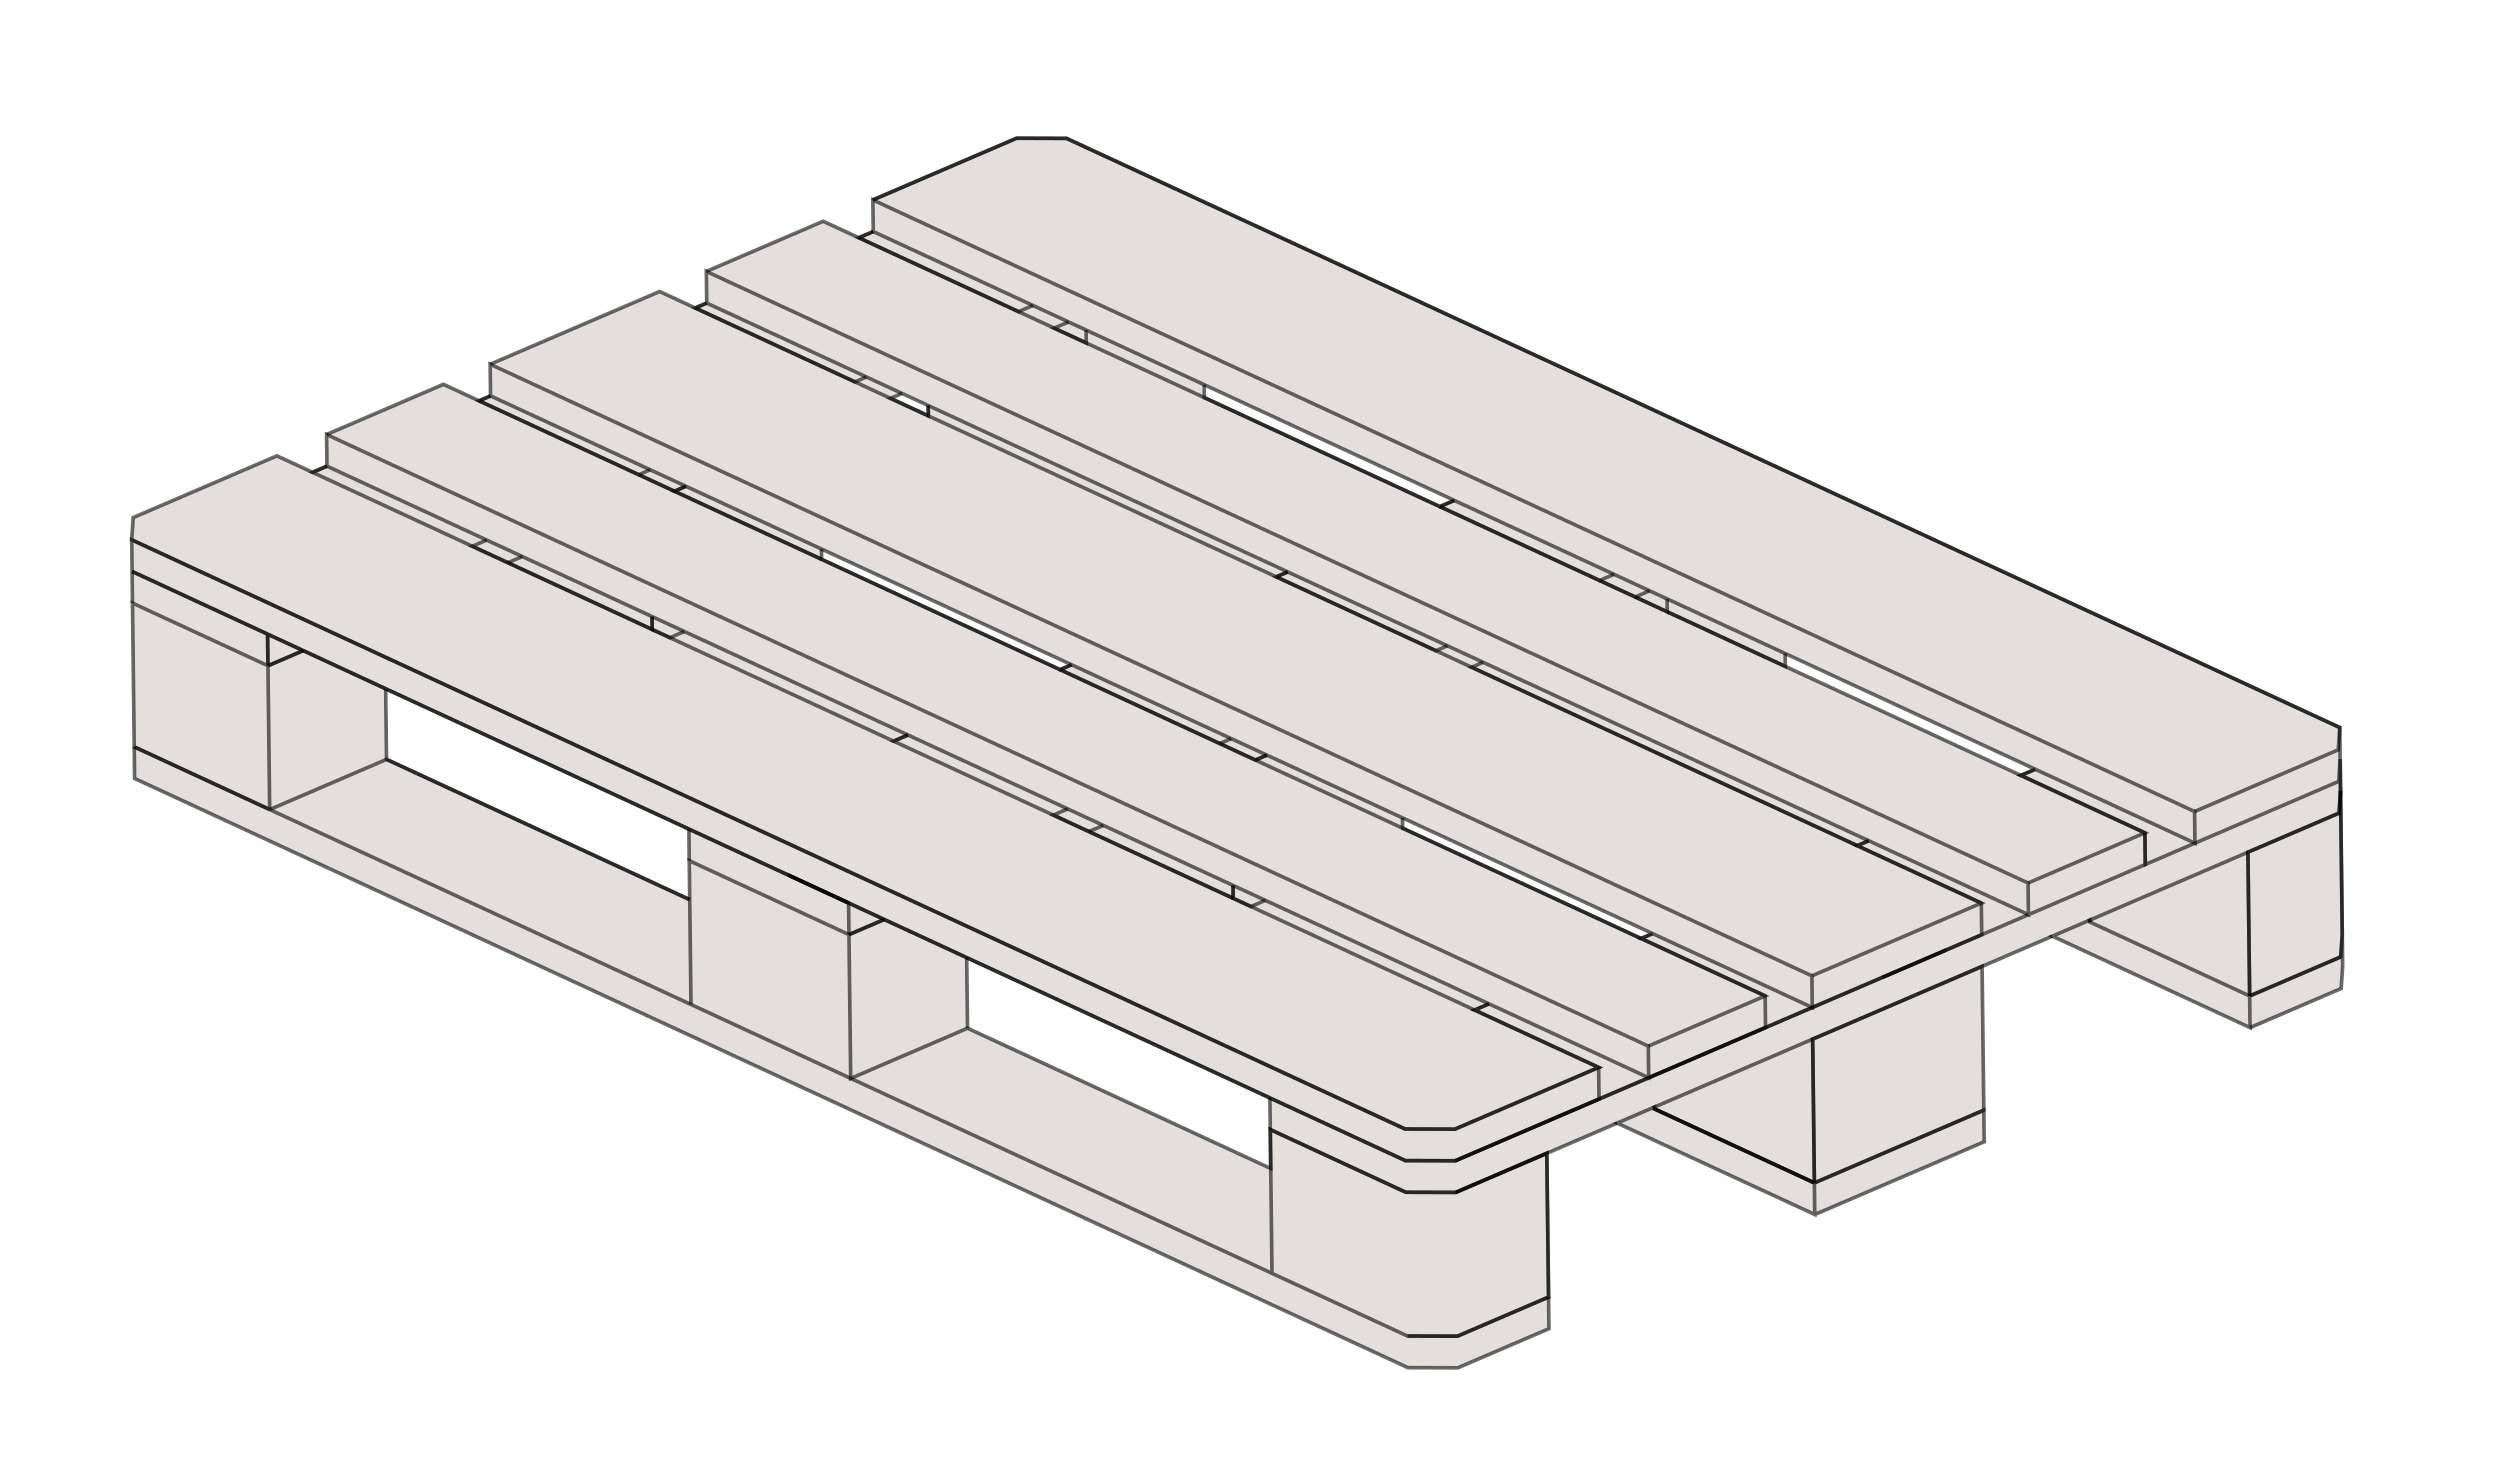
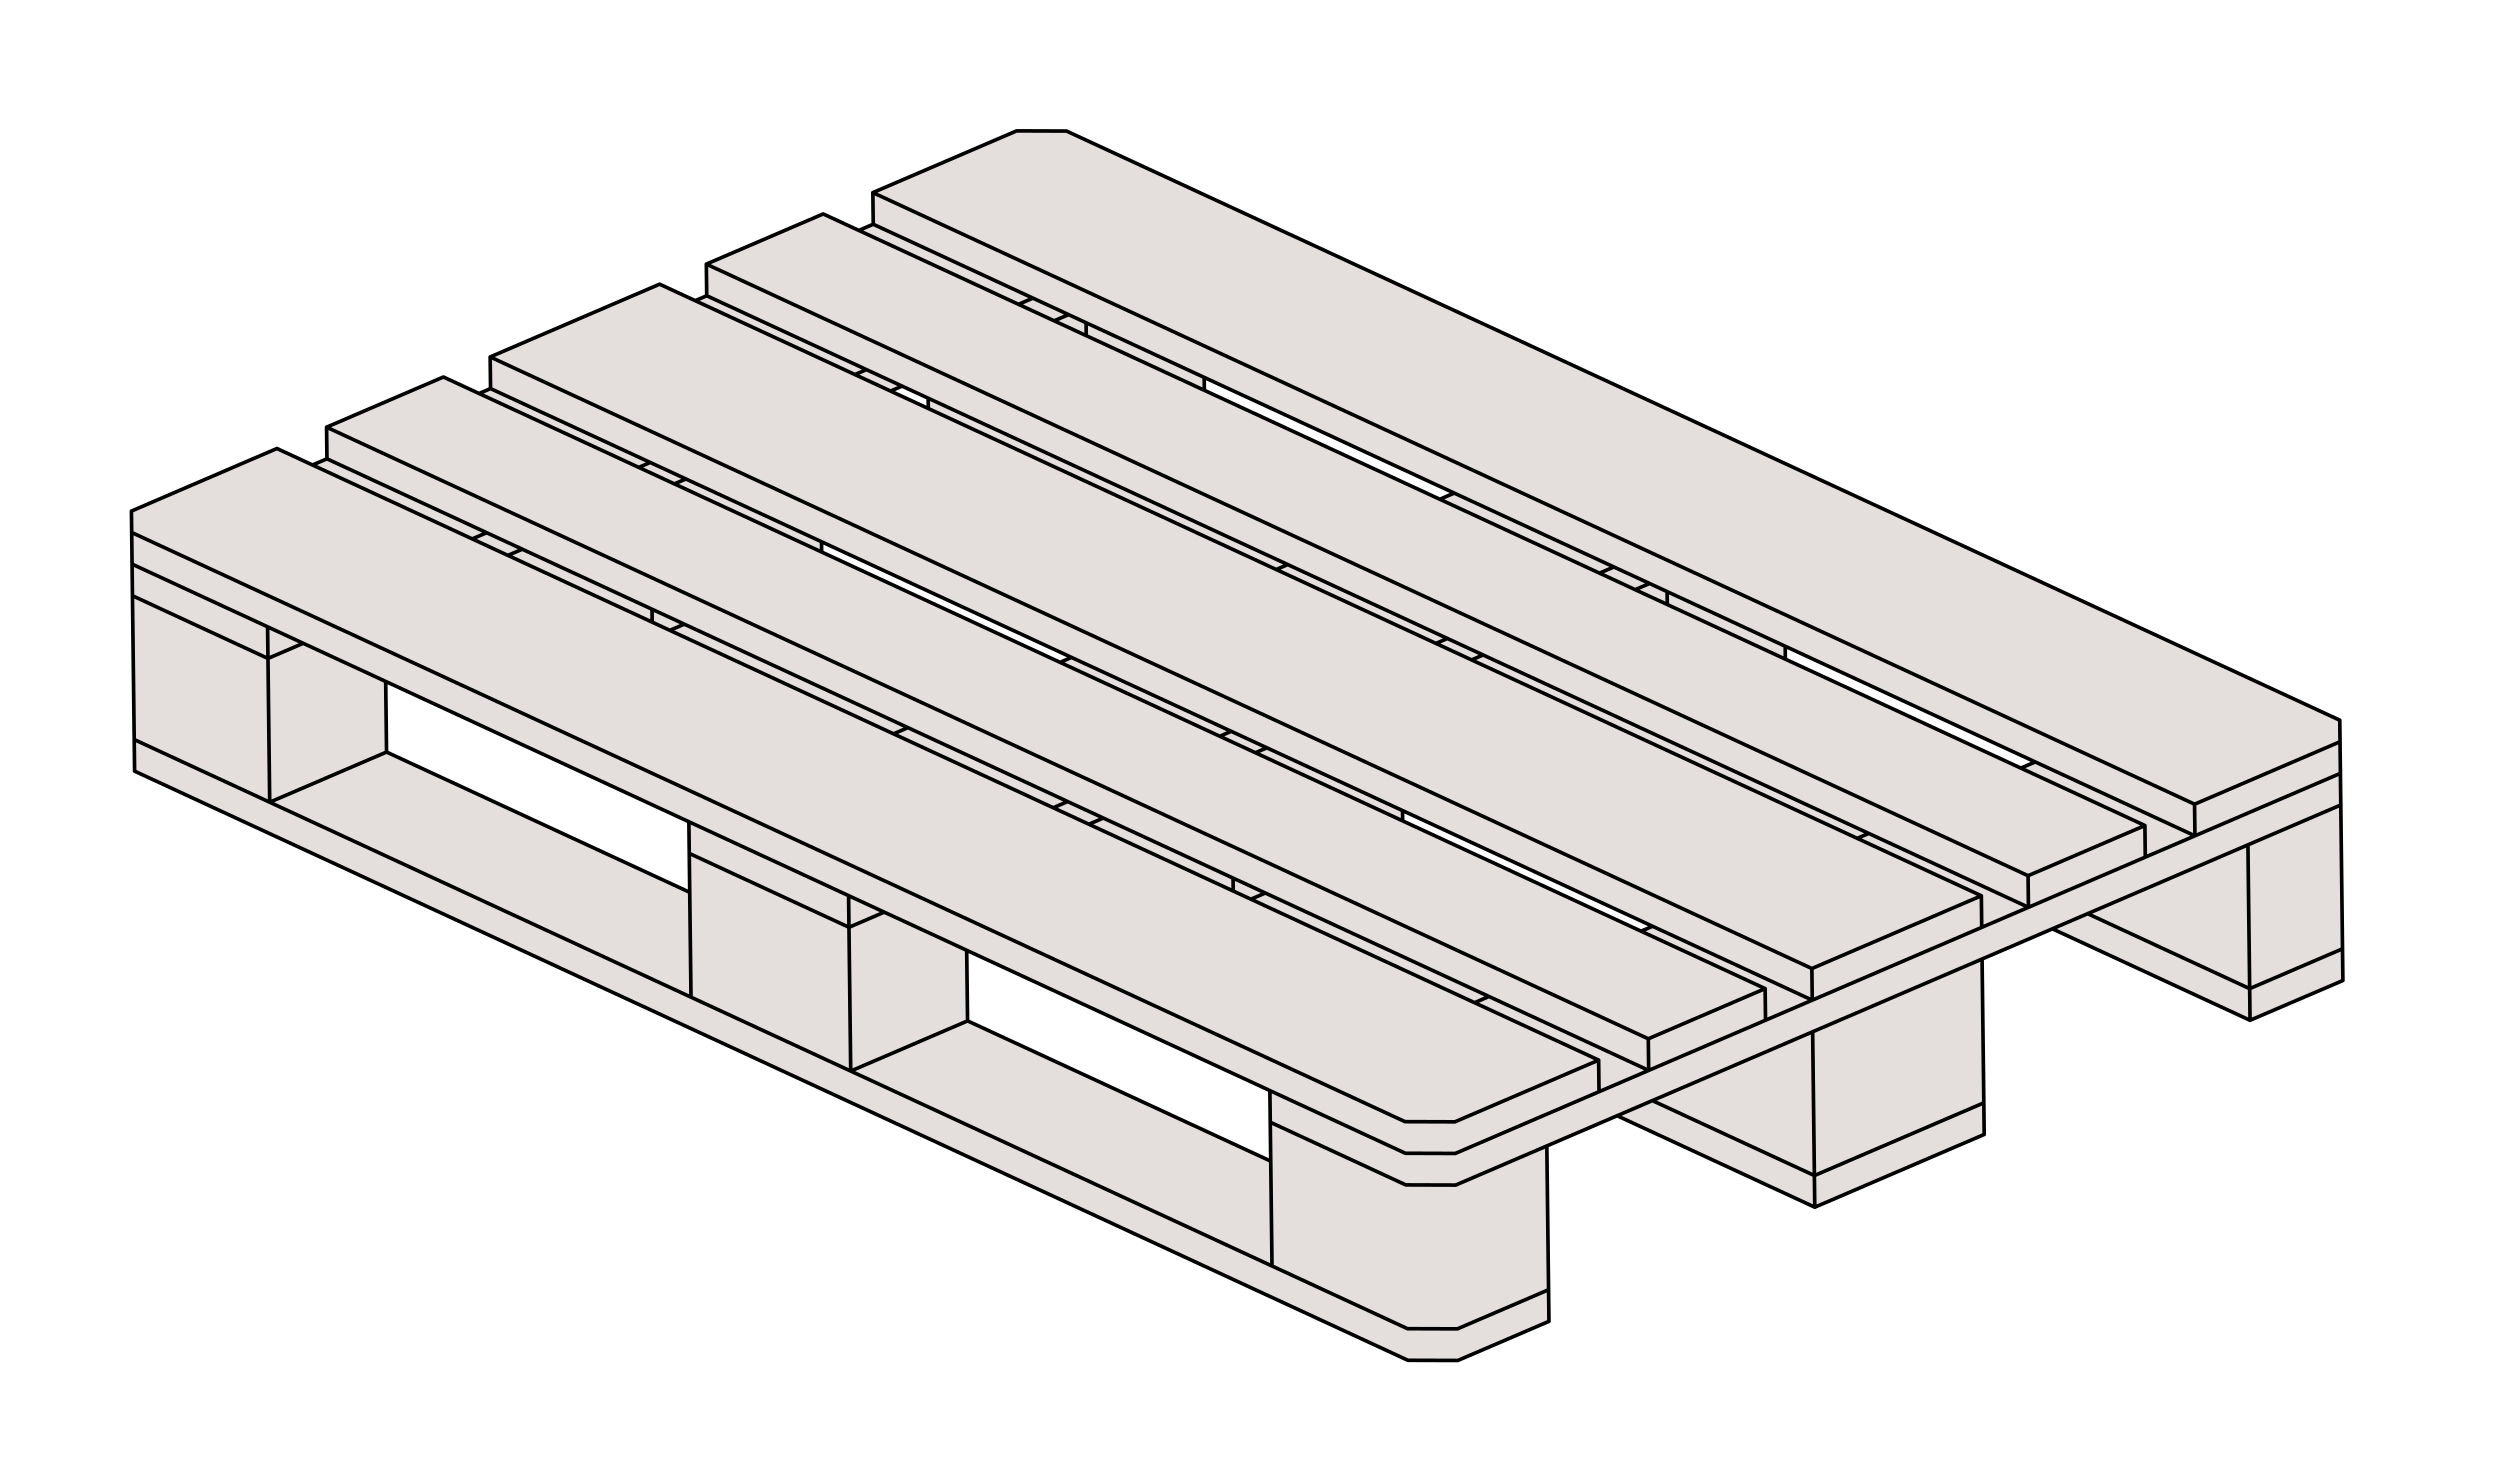
- <svg xmlns="http://www.w3.org/2000/svg" height="603" version="1.1" width="1024">
-   <g id="RenderLayer_LineSet">
-     <g id="fills">
-       <path d=" M 289.469, 124.135 289.469, 124.135 284.766, 126.154 270.168, 119.400 200.768, 149.202 200.925, 162.158 196.222, 164.178 181.624, 157.423 133.762, 177.976 133.919, 190.933 128.019, 193.466 113.421, 186.711 54.551, 211.992 53.947, 221.106 54.103, 234.063 54.260, 247.019 54.971, 305.912 55.128, 318.869 576.660, 560.191 597.115, 560.262 634.446, 544.231 634.290, 531.274 633.578, 472.381 633.578, 472.381 662.379, 460.014 743.332, 497.472 812.731, 467.670 812.574, 454.713 811.863, 395.820 811.863, 395.820 840.663, 383.453 921.616, 420.911 958.948, 404.880 959.552, 395.765 959.396, 382.809 958.684, 323.916 958.528, 310.959 958.371, 298.003 436.839, 56.680 416.385, 56.609 357.515, 81.890 357.672, 94.846 357.672, 94.846 351.772, 97.380 337.174, 90.625 289.312, 111.178 289.469, 124.135  z M 396.307, 421.155 396.307, 421.155 395.958, 392.245 520.143, 449.708 520.300, 462.665 520.493, 478.618 396.307, 421.155  z  M 158.325, 311.036 157.975, 282.126 282.161, 339.589 282.317, 352.546 282.510, 368.499 158.325, 311.036 158.325, 311.036  z  M 336.544, 229.108 336.493, 224.888 438.907, 272.277 434.204, 274.297 336.544, 229.108  z  M 380.182, 166.109 380.233, 170.329 364.781, 163.179 369.484, 161.159 380.182, 166.109  z  M 493.304, 162.869 493.240, 157.576 595.654, 204.965 589.754, 207.499 493.304, 162.869  z  M 574.527, 339.227 574.476, 335.007 676.890, 382.396 672.187, 384.416 574.527, 339.227  z  M 731.287, 272.988 731.223, 267.696 833.637, 315.085 827.737, 317.618 731.287, 272.988  z" fill="rgb(228, 223, 221)" fill-opacity="1.0" fill_rule="evenodd" stroke="none" />
-     </g>
-     <g id="strokes">
-       <path d=" M 357.672, 94.846 351.772, 97.380 337.174, 90.625 289.312, 111.178 " fill="none" stroke="rgb(0, 0, 0)" stroke-linecap="butt" stroke-linejoin="mitter" stroke-opacity="0.584" stroke-width="1.5" />
-       <path d=" M 351.772, 97.380 366.370, 104.135 379.507, 110.213 417.189, 127.649 423.088, 125.116 " fill="none" stroke="rgb(0, 0, 0)" stroke-linecap="butt" stroke-linejoin="mitter" stroke-opacity="0.584" stroke-width="1.5" />
-       <path d=" M 357.672, 94.846 351.772, 97.380 366.370, 104.135 379.507, 110.213 417.189, 127.649 431.787, 134.404 444.924, 140.483 444.860, 135.190 " fill="none" stroke="rgb(0, 0, 0)" stroke-linecap="butt" stroke-linejoin="mitter" stroke-opacity="0.584" stroke-width="1.5" />
-       <path d=" M 289.469, 124.135 284.766, 126.154 270.168, 119.400 200.768, 149.202 " fill="none" stroke="rgb(0, 0, 0)" stroke-linecap="butt" stroke-linejoin="mitter" stroke-opacity="0.584" stroke-width="1.5" />
-       <path d=" M 289.469, 124.135 284.766, 126.154 299.364, 132.909 350.183, 156.424 354.886, 154.404 " fill="none" stroke="rgb(0, 0, 0)" stroke-linecap="butt" stroke-linejoin="mitter" stroke-opacity="0.584" stroke-width="1.5" />
-       <path d=" M 380.233, 170.329 364.781, 163.179 350.183, 156.424 299.364, 132.909 284.766, 126.154 " fill="none" stroke="rgb(0, 0, 0)" stroke-linecap="butt" stroke-linejoin="mitter" stroke-opacity="0.584" stroke-width="1.5" />
-       <path d=" M 595.654, 204.965 589.754, 207.499 498.999, 165.505 493.304, 162.869 444.924, 140.483 431.787, 134.404 437.687, 131.871 " fill="none" stroke="rgb(0, 0, 0)" stroke-linecap="butt" stroke-linejoin="mitter" stroke-opacity="0.584" stroke-width="1.5" />
-       <path d=" M 380.182, 166.109 380.233, 170.329 364.781, 163.179 369.484, 161.159 " fill="none" stroke="rgb(0, 0, 0)" stroke-linecap="butt" stroke-linejoin="mitter" stroke-opacity="0.584" stroke-width="1.5" />
-       <path d=" M 200.925, 162.158 196.222, 164.178 181.624, 157.423 133.762, 177.976 " fill="none" stroke="rgb(0, 0, 0)" stroke-linecap="butt" stroke-linejoin="mitter" stroke-opacity="0.584" stroke-width="1.5" />
-       <path d=" M 196.222, 164.178 210.820, 170.933 210.820, 170.933 261.639, 194.448 266.342, 192.428 " fill="none" stroke="rgb(0, 0, 0)" stroke-linecap="butt" stroke-linejoin="mitter" stroke-opacity="0.584" stroke-width="1.5" />
-       <path d=" M 200.925, 162.158 196.222, 164.178 210.820, 170.933 210.820, 170.933 261.639, 194.448 271.127, 198.838 276.237, 201.202 280.940, 199.183 " fill="none" stroke="rgb(0, 0, 0)" stroke-linecap="butt" stroke-linejoin="mitter" stroke-opacity="0.584" stroke-width="1.5" />
-       <path d=" M 595.654, 204.965 589.754, 207.499 498.999, 165.505 493.304, 162.869 493.240, 157.576 " fill="none" stroke="rgb(0, 0, 0)" stroke-linecap="butt" stroke-linejoin="mitter" stroke-opacity="0.584" stroke-width="1.5" />
-       <path d=" M 380.182, 166.109 380.233, 170.329 380.317, 170.368 471.072, 212.362 522.748, 236.273 527.451, 234.254 " fill="none" stroke="rgb(0, 0, 0)" stroke-linecap="butt" stroke-linejoin="mitter" stroke-opacity="0.584" stroke-width="1.5" />
-       <path d=" M 336.544, 229.108 276.237, 201.202 276.237, 201.202 271.127, 198.838 261.639, 194.448 " fill="none" stroke="rgb(0, 0, 0)" stroke-linecap="butt" stroke-linejoin="mitter" stroke-opacity="0.584" stroke-width="1.5" />
-       <path d=" M 898.897, 332.398 953.855, 308.797 957.767, 307.117 958.371, 298.003 867.616, 256.009 776.861, 214.015 686.106, 172.021 595.351, 130.026 504.596, 88.032 436.839, 56.680 416.385, 56.609 357.515, 81.890 " fill="none" stroke="rgb(0, 0, 0)" stroke-linecap="butt" stroke-linejoin="mitter" stroke-opacity="0.584" stroke-width="1.5" />
-       <path d=" M 959.396, 382.809 958.684, 323.916 958.528, 310.959 958.371, 298.003 867.616, 256.009 776.861, 214.015 686.106, 172.021 595.351, 130.026 504.596, 88.032 436.839, 56.680 416.385, 56.609 357.515, 81.890 " fill="none" stroke="rgb(0, 0, 0)" stroke-linecap="butt" stroke-linejoin="mitter" stroke-opacity="0.584" stroke-width="1.5" />
-       <path d=" M 589.754, 207.499 604.353, 214.254 617.489, 220.332 655.171, 237.769 661.071, 235.235 " fill="none" stroke="rgb(0, 0, 0)" stroke-linecap="butt" stroke-linejoin="mitter" stroke-opacity="0.584" stroke-width="1.5" />
-       <path d=" M 267.068, 252.544 267.132, 257.837 223.570, 237.680 208.972, 230.925 208.034, 230.491 201.715, 227.567 193.436, 223.736 142.617, 200.221 128.019, 193.466 133.919, 190.933 " fill="none" stroke="rgb(0, 0, 0)" stroke-linecap="butt" stroke-linejoin="mitter" stroke-opacity="0.584" stroke-width="1.5" />
-       <path d=" M 830.851, 374.643 830.694, 361.686 779.876, 338.171 688.263, 295.780 621.908, 265.077 618.008, 263.272 541.893, 228.052 450.280, 185.661 383.925, 154.957 380.025, 153.153 303.910, 117.933 289.312, 111.178 289.469, 124.135 289.469, 124.135 304.067, 130.889 354.886, 154.404 369.484, 161.159 380.182, 166.109 385.020, 168.348 475.775, 210.342 527.451, 234.254 542.049, 241.009 592.868, 264.523 607.466, 271.278 698.222, 313.272 765.434, 344.373 780.032, 351.128 830.851, 374.643 830.851, 374.643 830.694, 361.686 779.876, 338.171 688.263, 295.780 621.908, 265.077 618.008, 263.272 541.893, 228.052 450.280, 185.661 383.925, 154.957 380.025, 153.153 303.910, 117.933 289.312, 111.178 289.469, 124.135 289.469, 124.135 304.067, 130.889 354.886, 154.404 369.484, 161.159 380.182, 166.109 385.020, 168.348 475.775, 210.342 527.451, 234.254 542.049, 241.009 592.868, 264.523 607.466, 271.278 698.222, 313.272 765.434, 344.373 780.032, 351.128 830.851, 374.643 830.851, 374.643 840.507, 370.496 855.876, 363.896 873.927, 356.145 878.713, 354.089 878.713, 354.089 878.608, 345.427 878.556, 341.133 855.472, 330.451 842.335, 324.373 827.737, 317.618 833.637, 315.085 742.882, 273.090 731.223, 267.696 682.842, 245.309 675.669, 241.990 665.806, 237.426 661.071, 235.235 617.425, 215.039 610.252, 211.720 595.654, 204.965 504.899, 162.971 493.240, 157.576 444.860, 135.190 437.687, 131.871 423.088, 125.116 379.443, 104.920 372.270, 101.601 357.672, 94.846 357.672, 94.846 357.515, 81.890 372.113, 88.645 386.711, 95.399 452.128, 125.669 493.083, 144.620 583.838, 186.614 610.096, 198.764 624.694, 205.519 690.111, 235.788 731.066, 254.739 821.821, 296.733 848.078, 308.883 862.676, 315.638 898.897, 332.398 899.054, 345.354 899.054, 345.354 855.408, 325.158 848.235, 321.839 833.637, 315.085 742.882, 273.090 731.223, 267.696 682.842, 245.309 675.669, 241.990 665.806, 237.426 661.071, 235.235 617.425, 215.039 610.252, 211.720 595.654, 204.965 504.899, 162.971 493.240, 157.576 444.860, 135.190 437.687, 131.871 423.088, 125.116 379.443, 104.920 372.270, 101.601 357.672, 94.846 357.672, 94.846 357.515, 81.890 372.113, 88.645 386.711, 95.399 452.128, 125.669 493.083, 144.620 583.838, 186.614 610.096, 198.764 624.694, 205.519 690.111, 235.788 731.066, 254.739 821.821, 296.733 848.078, 308.883 862.676, 315.638 898.897, 332.398 899.054, 345.354 899.054, 345.354 855.408, 325.158 848.235, 321.839 833.637, 315.085 " fill="none" stroke="rgb(0, 0, 0)" stroke-linecap="butt" stroke-linejoin="mitter" stroke-opacity="0.584" stroke-width="1.5" />
-       <path d=" M 208.034, 230.491 213.934, 227.957 " fill="none" stroke="rgb(0, 0, 0)" stroke-linecap="butt" stroke-linejoin="mitter" stroke-opacity="0.584" stroke-width="1.5" />
-       <path d=" M 267.132, 257.837 223.570, 237.680 208.972, 230.925 208.034, 230.491 201.715, 227.567 193.436, 223.736 199.336, 221.202 " fill="none" stroke="rgb(0, 0, 0)" stroke-linecap="butt" stroke-linejoin="mitter" stroke-opacity="0.584" stroke-width="1.5" />
-       <path d=" M 589.754, 207.499 604.353, 214.254 617.489, 220.332 655.171, 237.769 665.870, 242.719 669.770, 244.523 682.906, 250.602 682.842, 245.309 " fill="none" stroke="rgb(0, 0, 0)" stroke-linecap="butt" stroke-linejoin="mitter" stroke-opacity="0.584" stroke-width="1.5" />
-       <path d=" M 438.907, 272.277 434.204, 274.297 343.449, 232.303 336.544, 229.108 276.237, 201.202 280.940, 199.183 " fill="none" stroke="rgb(0, 0, 0)" stroke-linecap="butt" stroke-linejoin="mitter" stroke-opacity="0.584" stroke-width="1.5" />
-       <path d=" M 54.103, 234.063 54.260, 247.019 " fill="none" stroke="rgb(0, 0, 0)" stroke-linecap="butt" stroke-linejoin="mitter" stroke-opacity="0.584" stroke-width="1.5" />
-       <path d=" M 655.171, 237.769 665.870, 242.719 669.770, 244.523 675.669, 241.990 " fill="none" stroke="rgb(0, 0, 0)" stroke-linecap="butt" stroke-linejoin="mitter" stroke-opacity="0.584" stroke-width="1.5" />
-       <path d=" M 527.451, 234.254 522.748, 236.273 537.346, 243.028 588.165, 266.543 592.868, 264.523 " fill="none" stroke="rgb(0, 0, 0)" stroke-linecap="butt" stroke-linejoin="mitter" stroke-opacity="0.584" stroke-width="1.5" />
-       <path d=" M 438.907, 272.277 434.204, 274.297 343.449, 232.303 336.544, 229.108 336.493, 224.888 " fill="none" stroke="rgb(0, 0, 0)" stroke-linecap="butt" stroke-linejoin="mitter" stroke-opacity="0.584" stroke-width="1.5" />
-       <path d=" M 267.068, 252.544 267.132, 257.837 274.389, 261.194 280.289, 258.661 " fill="none" stroke="rgb(0, 0, 0)" stroke-linecap="butt" stroke-linejoin="mitter" stroke-opacity="0.584" stroke-width="1.5" />
-       <path d=" M 669.770, 244.523 682.906, 250.602 731.287, 272.988 731.223, 267.696 " fill="none" stroke="rgb(0, 0, 0)" stroke-linecap="butt" stroke-linejoin="mitter" stroke-opacity="0.584" stroke-width="1.5" />
-       <path d=" M 109.595, 259.740 109.595, 259.740 " fill="none" stroke="rgb(0, 0, 0)" stroke-linecap="butt" stroke-linejoin="mitter" stroke-opacity="0.584" stroke-width="1.5" />
-       <path d=" M 109.752, 272.696 124.193, 266.495 " fill="none" stroke="rgb(0, 0, 0)" stroke-linecap="butt" stroke-linejoin="mitter" stroke-opacity="0.584" stroke-width="1.5" />
-       <path d=" M 124.193, 266.495 109.752, 272.696 " fill="none" stroke="rgb(0, 0, 0)" stroke-linecap="butt" stroke-linejoin="mitter" stroke-opacity="0.584" stroke-width="1.5" />
-       <path d=" M 760.731, 346.393 669.976, 304.398 602.763, 273.298 588.165, 266.543 537.346, 243.028 522.748, 236.273 " fill="none" stroke="rgb(0, 0, 0)" stroke-linecap="butt" stroke-linejoin="mitter" stroke-opacity="0.584" stroke-width="1.5" />
-       <path d=" M 827.737, 317.618 736.982, 275.624 731.287, 272.988 682.906, 250.602 " fill="none" stroke="rgb(0, 0, 0)" stroke-linecap="butt" stroke-linejoin="mitter" stroke-opacity="0.584" stroke-width="1.5" />
-       <path d=" M 371.901, 301.052 366.001, 303.585 274.389, 261.194 267.132, 257.837 " fill="none" stroke="rgb(0, 0, 0)" stroke-linecap="butt" stroke-linejoin="mitter" stroke-opacity="0.584" stroke-width="1.5" />
-       <path d=" M 675.301, 441.441 675.144, 428.484 624.325, 404.969 532.713, 362.578 466.358, 331.875 439.477, 319.436 386.343, 294.850 294.730, 252.459 228.375, 221.756 201.494, 209.317 148.360, 184.731 133.762, 177.976 133.919, 190.933 133.919, 190.933 148.517, 197.688 199.336, 221.202 201.651, 222.274 213.934, 227.957 214.872, 228.391 229.470, 235.146 267.068, 252.544 280.289, 258.661 371.901, 301.052 386.499, 307.807 437.318, 331.322 439.634, 332.393 451.916, 338.076 452.854, 338.510 505.051, 362.663 518.271, 368.780 609.884, 411.171 624.482, 417.926 675.301, 441.441 675.144, 428.484 624.325, 404.969 532.713, 362.578 466.358, 331.875 439.477, 319.436 386.343, 294.850 294.730, 252.459 228.375, 221.756 201.494, 209.317 148.360, 184.731 133.762, 177.976 133.919, 190.933 133.919, 190.933 148.517, 197.688 199.336, 221.202 201.651, 222.274 213.934, 227.957 214.872, 228.391 229.470, 235.146 267.068, 252.544 280.289, 258.661 371.901, 301.052 386.499, 307.807 437.318, 331.322 439.634, 332.393 451.916, 338.076 452.854, 338.510 505.051, 362.663 518.271, 368.780 609.884, 411.171 624.482, 417.926 675.301, 441.441 677.591, 440.457 717.180, 423.457 723.162, 420.887 723.111, 416.668 723.071, 413.298 723.006, 407.931 686.785, 391.171 686.785, 391.171 672.187, 384.416 676.890, 382.396 586.135, 340.402 574.476, 335.007 518.922, 309.302 518.922, 309.302 509.059, 304.738 504.324, 302.547 453.505, 279.032 453.505, 279.032 438.907, 272.277 348.152, 230.283 336.493, 224.888 280.940, 199.183 280.940, 199.183 271.076, 194.619 266.342, 192.428 215.523, 168.913 215.523, 168.913 200.925, 162.158 200.925, 162.158 200.768, 149.202 215.366, 155.957 229.964, 162.711 295.381, 192.981 336.337, 211.932 427.092, 253.926 453.349, 266.076 467.947, 272.830 533.364, 303.100 574.319, 322.051 665.074, 364.045 691.332, 376.195 705.930, 382.950 742.150, 399.710 742.307, 412.666 691.488, 389.151 691.488, 389.151 676.890, 382.396 586.135, 340.402 574.476, 335.007 518.922, 309.302 518.922, 309.302 509.059, 304.738 504.324, 302.547 453.505, 279.032 453.505, 279.032 438.907, 272.277 348.152, 230.283 336.493, 224.888 280.940, 199.183 280.940, 199.183 271.076, 194.619 266.342, 192.428 215.523, 168.913 215.523, 168.913 200.925, 162.158 200.925, 162.158 200.768, 149.202 215.366, 155.957 229.964, 162.711 295.381, 192.981 336.337, 211.932 427.092, 253.926 453.349, 266.076 467.947, 272.830 533.364, 303.100 574.319, 322.051 665.074, 364.045 691.332, 376.195 705.930, 382.950 742.150, 399.710 742.307, 412.666 691.488, 389.151 691.488, 389.151 676.890, 382.396 " fill="none" stroke="rgb(0, 0, 0)" stroke-linecap="butt" stroke-linejoin="mitter" stroke-opacity="0.584" stroke-width="1.5" />
-       <path d=" M 760.731, 346.393 669.976, 304.398 602.763, 273.298 607.466, 271.278 " fill="none" stroke="rgb(0, 0, 0)" stroke-linecap="butt" stroke-linejoin="mitter" stroke-opacity="0.584" stroke-width="1.5" />
-       <path d=" M 434.204, 274.297 448.802, 281.052 448.802, 281.052 499.621, 304.567 509.110, 308.957 514.219, 311.321 514.219, 311.321 518.922, 309.302 " fill="none" stroke="rgb(0, 0, 0)" stroke-linecap="butt" stroke-linejoin="mitter" stroke-opacity="0.584" stroke-width="1.5" />
-       <path d=" M 499.621, 304.567 504.324, 302.547 " fill="none" stroke="rgb(0, 0, 0)" stroke-linecap="butt" stroke-linejoin="mitter" stroke-opacity="0.584" stroke-width="1.5" />
-       <path d=" M 514.219, 311.321 518.922, 309.302 " fill="none" stroke="rgb(0, 0, 0)" stroke-linecap="butt" stroke-linejoin="mitter" stroke-opacity="0.584" stroke-width="1.5" />
-       <path d=" M 672.187, 384.416 581.432, 342.422 574.527, 339.227 514.219, 311.321 514.219, 311.321 509.110, 308.957 499.621, 304.567 448.802, 281.052 448.802, 281.052 434.204, 274.297 " fill="none" stroke="rgb(0, 0, 0)" stroke-linecap="butt" stroke-linejoin="mitter" stroke-opacity="0.584" stroke-width="1.5" />
-       <path d=" M 54.971, 305.912 59.644, 308.074 110.463, 331.589 110.463, 331.589 " fill="none" stroke="rgb(0, 0, 0)" stroke-linecap="butt" stroke-linejoin="mitter" stroke-opacity="0.584" stroke-width="1.5" />
-       <path d=" M 282.510, 368.499 191.755, 326.505 158.325, 311.036 157.975, 282.126 " fill="none" stroke="rgb(0, 0, 0)" stroke-linecap="butt" stroke-linejoin="mitter" stroke-opacity="0.584" stroke-width="1.5" />
-       <path d=" M 110.463, 331.589 143.883, 317.238 158.325, 311.036 158.325, 311.036 249.080, 353.030 282.510, 368.499 " fill="none" stroke="rgb(0, 0, 0)" stroke-linecap="butt" stroke-linejoin="mitter" stroke-opacity="0.584" stroke-width="1.5" />
-       <path d=" M 505.115, 367.956 446.954, 341.044 446.017, 340.610 439.698, 337.686 431.418, 333.855 380.600, 310.340 366.001, 303.585 371.901, 301.052 " fill="none" stroke="rgb(0, 0, 0)" stroke-linecap="butt" stroke-linejoin="mitter" stroke-opacity="0.584" stroke-width="1.5" />
-       <path d=" M 830.694, 361.686 855.719, 350.940 873.770, 343.188 878.556, 341.133 855.472, 330.451 842.335, 324.373 827.737, 317.618 833.637, 315.085 " fill="none" stroke="rgb(0, 0, 0)" stroke-linecap="butt" stroke-linejoin="mitter" stroke-opacity="0.584" stroke-width="1.5" />
-       <path d=" M 446.017, 340.610 451.916, 338.076 " fill="none" stroke="rgb(0, 0, 0)" stroke-linecap="butt" stroke-linejoin="mitter" stroke-opacity="0.584" stroke-width="1.5" />
-       <path d=" M 133.919, 190.933 128.019, 193.466 113.421, 186.711 54.551, 211.992 53.947, 221.106 58.620, 223.268 73.218, 230.023 138.635, 260.293 157.819, 269.170 248.574, 311.164 296.602, 333.388 311.200, 340.142 376.617, 370.412 395.801, 379.289 486.557, 421.283 534.585, 443.507 549.183, 450.262 575.478, 462.429 595.933, 462.500 604.382, 458.872 633.182, 446.504 654.803, 437.219 618.582, 420.459 603.984, 413.704 609.884, 411.171 " fill="none" stroke="rgb(0, 0, 0)" stroke-linecap="butt" stroke-linejoin="mitter" stroke-opacity="0.584" stroke-width="1.5" />
-       <path d=" M 505.115, 367.956 446.954, 341.044 446.017, 340.610 439.698, 337.686 431.418, 333.855 437.318, 331.322 " fill="none" stroke="rgb(0, 0, 0)" stroke-linecap="butt" stroke-linejoin="mitter" stroke-opacity="0.584" stroke-width="1.5" />
-       <path d=" M 282.161, 339.589 282.317, 352.546 " fill="none" stroke="rgb(0, 0, 0)" stroke-linecap="butt" stroke-linejoin="mitter" stroke-opacity="0.584" stroke-width="1.5" />
-       <path d=" M 878.556, 341.133 878.608, 345.427 878.713, 354.089 888.368, 349.943 899.054, 345.354 " fill="none" stroke="rgb(0, 0, 0)" stroke-linecap="butt" stroke-linejoin="mitter" stroke-opacity="0.584" stroke-width="1.5" />
-       <path d=" M 672.187, 384.416 581.432, 342.422 574.527, 339.227 574.476, 335.007 " fill="none" stroke="rgb(0, 0, 0)" stroke-linecap="butt" stroke-linejoin="mitter" stroke-opacity="0.584" stroke-width="1.5" />
-       <path d=" M 921.459, 407.955 920.941, 365.015 920.748, 349.062 920.748, 349.062 958.080, 333.030 958.684, 323.916 " fill="none" stroke="rgb(0, 0, 0)" stroke-linecap="butt" stroke-linejoin="mitter" stroke-opacity="0.584" stroke-width="1.5" />
-       <path d=" M 921.459, 407.955 920.941, 365.015 920.748, 349.062 958.080, 333.030 958.684, 323.916 " fill="none" stroke="rgb(0, 0, 0)" stroke-linecap="butt" stroke-linejoin="mitter" stroke-opacity="0.584" stroke-width="1.5" />
-       <path d=" M 109.752, 272.696 109.595, 259.740 58.776, 236.225 54.103, 234.063 58.777, 236.225 58.778, 236.226 92.558, 251.857 109.595, 259.740 124.193, 266.495 124.193, 266.495 157.975, 282.126 248.730, 324.120 282.161, 339.589 296.759, 346.344 296.759, 346.344 322.674, 358.335 330.541, 361.976 347.578, 369.859 362.176, 376.614 362.176, 376.614 395.958, 392.245 486.713, 434.240 520.143, 449.708 534.741, 456.463 534.741, 456.463 568.524, 472.095 575.635, 475.385 596.090, 475.456 618.980, 465.626 647.781, 453.259 677.591, 440.457 731.621, 417.255 770.974, 400.356 797.265, 389.066 811.706, 382.864 811.706, 382.864 811.551, 369.982 811.550, 369.908 775.329, 353.147 760.731, 346.393 765.434, 344.373 " fill="none" stroke="rgb(0, 0, 0)" stroke-linecap="butt" stroke-linejoin="mitter" stroke-opacity="0.584" stroke-width="1.5" />
-       <path d=" M 856.042, 377.685 856.032, 376.853 888.525, 362.899 902.966, 356.698 903.894, 356.299 920.748, 349.062 " fill="none" stroke="rgb(0, 0, 0)" stroke-linecap="butt" stroke-linejoin="mitter" stroke-opacity="0.584" stroke-width="1.5" />
-       <path d=" M 54.103, 234.063 53.947, 221.106 58.620, 223.268 73.218, 230.023 138.635, 260.293 157.819, 269.170 248.574, 311.164 296.602, 333.388 311.200, 340.142 376.617, 370.412 395.801, 379.289 486.557, 421.283 534.585, 443.507 549.183, 450.262 575.478, 462.429 595.933, 462.500 604.382, 458.872 633.182, 446.504 654.803, 437.219 618.582, 420.459 603.984, 413.704 609.884, 411.171 " fill="none" stroke="rgb(0, 0, 0)" stroke-linecap="butt" stroke-linejoin="mitter" stroke-opacity="0.584" stroke-width="1.5" />
-       <path d=" M 322.674, 358.335 347.578, 369.859 347.578, 369.859 " fill="none" stroke="rgb(0, 0, 0)" stroke-linecap="butt" stroke-linejoin="mitter" stroke-opacity="0.584" stroke-width="1.5" />
-       <path d=" M 742.150, 399.710 782.667, 382.311 811.467, 369.943 811.550, 369.908 775.329, 353.147 760.731, 346.393 765.434, 344.373 " fill="none" stroke="rgb(0, 0, 0)" stroke-linecap="butt" stroke-linejoin="mitter" stroke-opacity="0.584" stroke-width="1.5" />
-       <path d=" M 505.051, 362.663 505.115, 367.956 512.372, 371.314 518.271, 368.780 " fill="none" stroke="rgb(0, 0, 0)" stroke-linecap="butt" stroke-linejoin="mitter" stroke-opacity="0.584" stroke-width="1.5" />
-       <path d=" M 347.734, 382.815 347.578, 369.859 322.674, 358.335 " fill="none" stroke="rgb(0, 0, 0)" stroke-linecap="butt" stroke-linejoin="mitter" stroke-opacity="0.584" stroke-width="1.5" />
-       <path d=" M 899.054, 345.354 903.737, 343.343 906.150, 342.307 954.011, 321.754 957.923, 320.074 958.528, 310.959 958.684, 323.916 959.396, 382.809 958.792, 391.923 921.459, 407.955 856.042, 377.685 856.042, 377.685 855.105, 377.251 840.663, 383.453 921.616, 420.911 921.459, 407.955 856.042, 377.685 856.042, 377.685 855.105, 377.251 840.663, 383.453 921.616, 420.911 921.459, 407.955 " fill="none" stroke="rgb(0, 0, 0)" stroke-linecap="butt" stroke-linejoin="mitter" stroke-opacity="0.584" stroke-width="1.5" />
-       <path d=" M 742.307, 412.666 746.991, 410.655 770.974, 400.356 731.621, 417.255 677.591, 440.457 647.781, 453.259 618.980, 465.626 596.090, 475.456 575.635, 475.385 568.524, 472.095 534.741, 456.463 534.741, 456.463 520.143, 449.708 429.388, 407.714 395.958, 392.245 362.176, 376.614 362.176, 376.614 347.578, 369.859 330.541, 361.976 322.674, 358.335 296.759, 346.344 296.759, 346.344 282.161, 339.589 191.406, 297.595 157.975, 282.126 124.193, 266.495 124.193, 266.495 109.595, 259.740 92.558, 251.857 58.775, 236.224 58.774, 236.224 54.103, 234.063 58.776, 236.225 109.595, 259.740 109.752, 272.696 92.715, 264.813 54.260, 247.019 54.971, 305.912 110.463, 331.589 201.218, 373.583 291.973, 415.578 382.728, 457.572 473.484, 499.566 564.239, 541.560 576.503, 547.235 521.011, 521.558 520.649, 491.575 520.493, 478.618 520.300, 462.665 568.680, 485.051 575.792, 488.342 596.246, 488.413 633.578, 472.381 633.578, 472.381 634.290, 531.274 596.958, 547.306 576.503, 547.235 485.748, 505.241 394.993, 463.247 304.238, 421.252 213.482, 379.258 122.727, 337.264 110.463, 331.589 54.971, 305.912 59.644, 308.074 110.463, 331.589 109.944, 288.649 109.752, 272.696 92.715, 264.813 54.260, 247.019 54.971, 305.912 " fill="none" stroke="rgb(0, 0, 0)" stroke-linecap="butt" stroke-linejoin="mitter" stroke-opacity="0.584" stroke-width="1.5" />
-       <path d=" M 855.105, 377.251 856.032, 376.853 856.042, 377.685 " fill="none" stroke="rgb(0, 0, 0)" stroke-linecap="butt" stroke-linejoin="mitter" stroke-opacity="0.584" stroke-width="1.5" />
-       <path d=" M 505.051, 362.663 505.115, 367.956 512.372, 371.314 603.984, 413.704 " fill="none" stroke="rgb(0, 0, 0)" stroke-linecap="butt" stroke-linejoin="mitter" stroke-opacity="0.584" stroke-width="1.5" />
-       <path d=" M 347.734, 382.815 362.176, 376.614 " fill="none" stroke="rgb(0, 0, 0)" stroke-linecap="butt" stroke-linejoin="mitter" stroke-opacity="0.584" stroke-width="1.5" />
-       <path d=" M 362.176, 376.614 347.734, 382.815 " fill="none" stroke="rgb(0, 0, 0)" stroke-linecap="butt" stroke-linejoin="mitter" stroke-opacity="0.584" stroke-width="1.5" />
-       <path d=" M 770.974, 400.356 797.265, 389.066 811.706, 382.864 811.706, 382.864 826.065, 376.698 830.851, 374.643 " fill="none" stroke="rgb(0, 0, 0)" stroke-linecap="butt" stroke-linejoin="mitter" stroke-opacity="0.584" stroke-width="1.5" />
-       <path d=" M 811.863, 395.820 840.663, 383.453 " fill="none" stroke="rgb(0, 0, 0)" stroke-linecap="butt" stroke-linejoin="mitter" stroke-opacity="0.584" stroke-width="1.5" />
-       <path d=" M 770.974, 400.356 797.265, 389.066 770.974, 400.356 " fill="none" stroke="rgb(0, 0, 0)" stroke-linecap="butt" stroke-linejoin="mitter" stroke-opacity="0.584" stroke-width="1.5" />
-       <path d=" M 921.616, 420.911 958.948, 404.880 959.552, 395.765 959.396, 382.809 958.792, 391.923 921.459, 407.955 " fill="none" stroke="rgb(0, 0, 0)" stroke-linecap="butt" stroke-linejoin="mitter" stroke-opacity="0.584" stroke-width="1.5" />
-       <path d=" M 675.144, 428.484 677.435, 427.500 717.023, 410.500 723.006, 407.931 686.785, 391.171 686.785, 391.171 672.187, 384.416 676.890, 382.396 " fill="none" stroke="rgb(0, 0, 0)" stroke-linecap="butt" stroke-linejoin="mitter" stroke-opacity="0.584" stroke-width="1.5" />
-       <path d=" M 396.307, 421.155 395.958, 392.245 " fill="none" stroke="rgb(0, 0, 0)" stroke-linecap="butt" stroke-linejoin="mitter" stroke-opacity="0.584" stroke-width="1.5" />
-       <path d=" M 742.464, 425.623 746.219, 424.010 811.863, 395.820 811.863, 395.820 747.147, 423.611 746.219, 424.010 742.464, 425.623 742.464, 425.623 743.175, 484.516 " fill="none" stroke="rgb(0, 0, 0)" stroke-linecap="butt" stroke-linejoin="mitter" stroke-opacity="0.584" stroke-width="1.5" />
-       <path d=" M 520.493, 478.618 429.737, 436.624 396.307, 421.155 396.307, 421.155 381.866, 427.357 348.446, 441.708 347.927, 398.769 347.734, 382.815 330.698, 374.932 282.317, 352.546 282.510, 368.499 282.667, 381.455 283.029, 411.439 282.667, 381.455 282.510, 368.499 282.317, 352.546 330.698, 374.932 347.734, 382.815 347.927, 398.769 348.446, 441.708 381.866, 427.357 396.307, 421.155 396.307, 421.155 487.062, 463.149 520.493, 478.618 520.300, 462.665 568.680, 485.051 575.792, 488.342 596.246, 488.413 633.578, 472.381 633.578, 472.381 634.290, 531.274 596.958, 547.306 576.503, 547.235 " fill="none" stroke="rgb(0, 0, 0)" stroke-linecap="butt" stroke-linejoin="mitter" stroke-opacity="0.584" stroke-width="1.5" />
-       <path d=" M 743.175, 484.516 812.574, 454.713 811.863, 395.820 811.863, 395.820 747.147, 423.611 746.219, 424.010 742.464, 425.623 742.464, 425.623 743.175, 484.516 " fill="none" stroke="rgb(0, 0, 0)" stroke-linecap="butt" stroke-linejoin="mitter" stroke-opacity="0.584" stroke-width="1.5" />
-       <path d=" M 742.464, 425.623 731.778, 430.211 677.748, 453.413 677.758, 454.246 743.175, 484.516 " fill="none" stroke="rgb(0, 0, 0)" stroke-linecap="butt" stroke-linejoin="mitter" stroke-opacity="0.584" stroke-width="1.5" />
-       <path d=" M 596.090, 475.456 618.980, 465.626 647.781, 453.259 654.960, 450.176 654.881, 443.660 654.803, 437.219 " fill="none" stroke="rgb(0, 0, 0)" stroke-linecap="butt" stroke-linejoin="mitter" stroke-opacity="0.584" stroke-width="1.5" />
-       <path d=" M 520.143, 449.708 520.300, 462.665 " fill="none" stroke="rgb(0, 0, 0)" stroke-linecap="butt" stroke-linejoin="mitter" stroke-opacity="0.584" stroke-width="1.5" />
-       <path d=" M 676.820, 453.812 677.748, 453.413 677.758, 454.246 743.175, 484.516 " fill="none" stroke="rgb(0, 0, 0)" stroke-linecap="butt" stroke-linejoin="mitter" stroke-opacity="0.584" stroke-width="1.5" />
-       <path d=" M 633.578, 472.381 662.379, 460.014 " fill="none" stroke="rgb(0, 0, 0)" stroke-linecap="butt" stroke-linejoin="mitter" stroke-opacity="0.584" stroke-width="1.5" />
-       <path d=" M 54.971, 305.912 55.128, 318.869 145.883, 360.863 236.638, 402.857 327.393, 444.851 418.148, 486.845 508.904, 528.839 576.660, 560.191 597.115, 560.262 634.446, 544.231 634.290, 531.274 " fill="none" stroke="rgb(0, 0, 0)" stroke-linecap="butt" stroke-linejoin="mitter" stroke-opacity="0.584" stroke-width="1.5" />
-       <path d=" M 743.332, 497.472 812.731, 467.670 812.574, 454.713 743.175, 484.516 676.820, 453.812 662.379, 460.014 743.332, 497.472 743.175, 484.516 676.820, 453.812 662.379, 460.014 743.332, 497.472 743.175, 484.516 " fill="none" stroke="rgb(0, 0, 0)" stroke-linecap="butt" stroke-linejoin="mitter" stroke-opacity="0.584" stroke-width="1.5" />
-       <path d=" M 596.246, 488.413 633.578, 472.381 " fill="none" stroke="rgb(0, 0, 0)" stroke-linecap="butt" stroke-linejoin="mitter" stroke-opacity="0.584" stroke-width="1.5" />
-     </g>
-   </g>
+ <svg xmlns="http://www.w3.org/2000/svg" width="1024px" height="600px">
+   <path fill="#E4DFDD" d="M958.37,295L436.84,53.68l-20.45-0.07l-58.87,25.28l0.16,12.96l-5.9,2.53l-14.6-6.75l-47.86,20.55l0.16,12.96l-4.7,2.02l-14.6-6.75l-69.4,29.8l0.16,12.96l-4.7,2.02l-14.6-6.75l-47.86,20.55l0.16,12.96l-5.9,2.53l-14.6-6.75l-59.59,25.63l1.3,106.52l521.53,241.32l20.46,0.07l37.33-16.03l-0.87-71.85l28.8-12.37l80.95,37.46l69.4-29.8l-0.87-71.85l28.8-12.37l80.95,37.46l38.04-16.29zM158.33,308.04l-0.35-28.91l124.19,57.46l0.16,12.96l0.19,15.95zM595.65,201.96l-5.9,2.53l-96.45-44.63l-0.06-5.29zM369.48,158.16l10.7,4.95l0.05,4.22l-15.45-7.15zM336.49,221.89l102.41,47.39l-4.7,2.02l-97.66-45.19zM396.31,418.15l-0.35-28.91l124.19,57.46l0.35,28.91zM672.19,381.42l-97.66-45.19l-0.05-4.22l102.41,47.39zM827.74,314.62l-96.45-44.63l-0.06-5.29l102.41,47.39z" />
+   <path fill="none" stroke="#000" stroke-width="1.5" stroke-linecap="round" stroke-linejoin="round" d="M417.19,124.65l5.9-2.53M444.92,137.48l-0.06-5.29M354.89,151.4l-4.7,2.02M431.79,131.4l5.9-2.53M364.78,160.18l4.7-2.02M261.64,191.45l4.7-2.02M493.24,154.58l0.06,5.29M589.75,204.5l5.9-2.53M380.23,167.33l-0.05-4.22M661.07,232.23l-5.9,2.53M357.67,91.85l541.38,250.51l-0.16-12.96M289.47,121.13l541.38,250.51l-0.16-12.96M208.03,227.49l5.9-2.53M199.34,218.2l-5.9,2.53M682.91,247.6l-0.06-5.29M276.24,198.2l4.7-2.02M675.67,238.99l-5.9,2.53M592.87,261.52l-4.7,2.02M522.75,233.27l4.7-2.02M336.49,221.89l0.05,4.22M434.2,271.3l4.7-2.02M280.29,255.66l-5.9,2.53M267.13,254.84l-0.06-5.29M731.22,264.7l0.06,5.29M133.92,187.93L675.3,438.44l-0.16-12.96M200.92,159.16l541.38,250.51l-0.16-12.96M607.47,268.28l-4.7,2.02M499.62,301.57l4.7-2.02M518.92,306.3l-4.7,2.02M157.98,279.13l0.35,28.91l124.19,57.46M366,300.58l5.9-2.53M289.31,108.18l541.38,250.51l47.86-20.55M833.64,312.08l-5.9,2.53M446.02,337.61l5.9-2.53M431.42,330.85l5.9-2.53M878.71,351.09l-0.16-12.96L337.17,87.63l-47.86,20.55l0.16,12.96l-4.7,2.02M574.48,332.01l0.05,4.22M811.71,379.86l-0.15-12.88l0-0.07L270.17,116.4l-69.4,29.8l0.16,12.96l-4.7,2.02M609.88,408.17l-5.9,2.53M200.77,146.2l541.38,250.51l69.32-29.77M765.43,341.37l-4.7,2.02M512.37,368.31l5.9-2.53M920.75,346.06l0.87,71.85M54.26,244.02l55.49,25.68l14.44-6.2M54.97,302.91L576.5,544.23l20.46,0.07l37.33-16.03M109.6,256.74l0.87,71.85l47.86-20.55M505.12,364.96l-0.06-5.29M357.52,78.89L898.9,329.4l59.58-25.59M840.66,380.45l80.95,37.46l38.04-16.29L958.37,295L436.84,53.68l-20.45-0.07l-58.87,25.28l0.16,12.96l-5.9,2.53M855.11,374.25l66.35,30.7l38.04-16.33M133.76,174.98l541.38,250.51l47.86-20.55M723.16,417.89l-0.16-12.96L181.62,154.42l-47.86,20.55l0.16,12.96l-5.9,2.53M676.89,379.4l-4.7,2.02M283.03,408.44l-0.87-71.85M347.58,366.86l0.87,71.85l47.86-20.55M395.96,389.24l0.35,28.91l124.19,57.46M282.32,349.55l65.42,30.27l14.44-6.2M53.95,218.11l521.53,241.32l20.46,0.07l58.87-25.28M54.1,231.06l521.53,241.32l20.46,0.07l362.54-155.69M520.14,446.71l0.87,71.85M654.96,447.18l-0.16-12.96L113.42,183.71l-59.59,25.63l1.3,106.52l521.53,241.32l20.46,0.07l37.33-16.03l-0.87-71.85M743.33,494.47l-0.87-71.85M662.38,457.01l80.95,37.46l69.4-29.8l-0.87-71.85M676.82,450.81l66.36,30.7l69.4-29.8M520.3,459.66l55.49,25.68l20.45,0.07l362.54-155.69" />
</svg>
